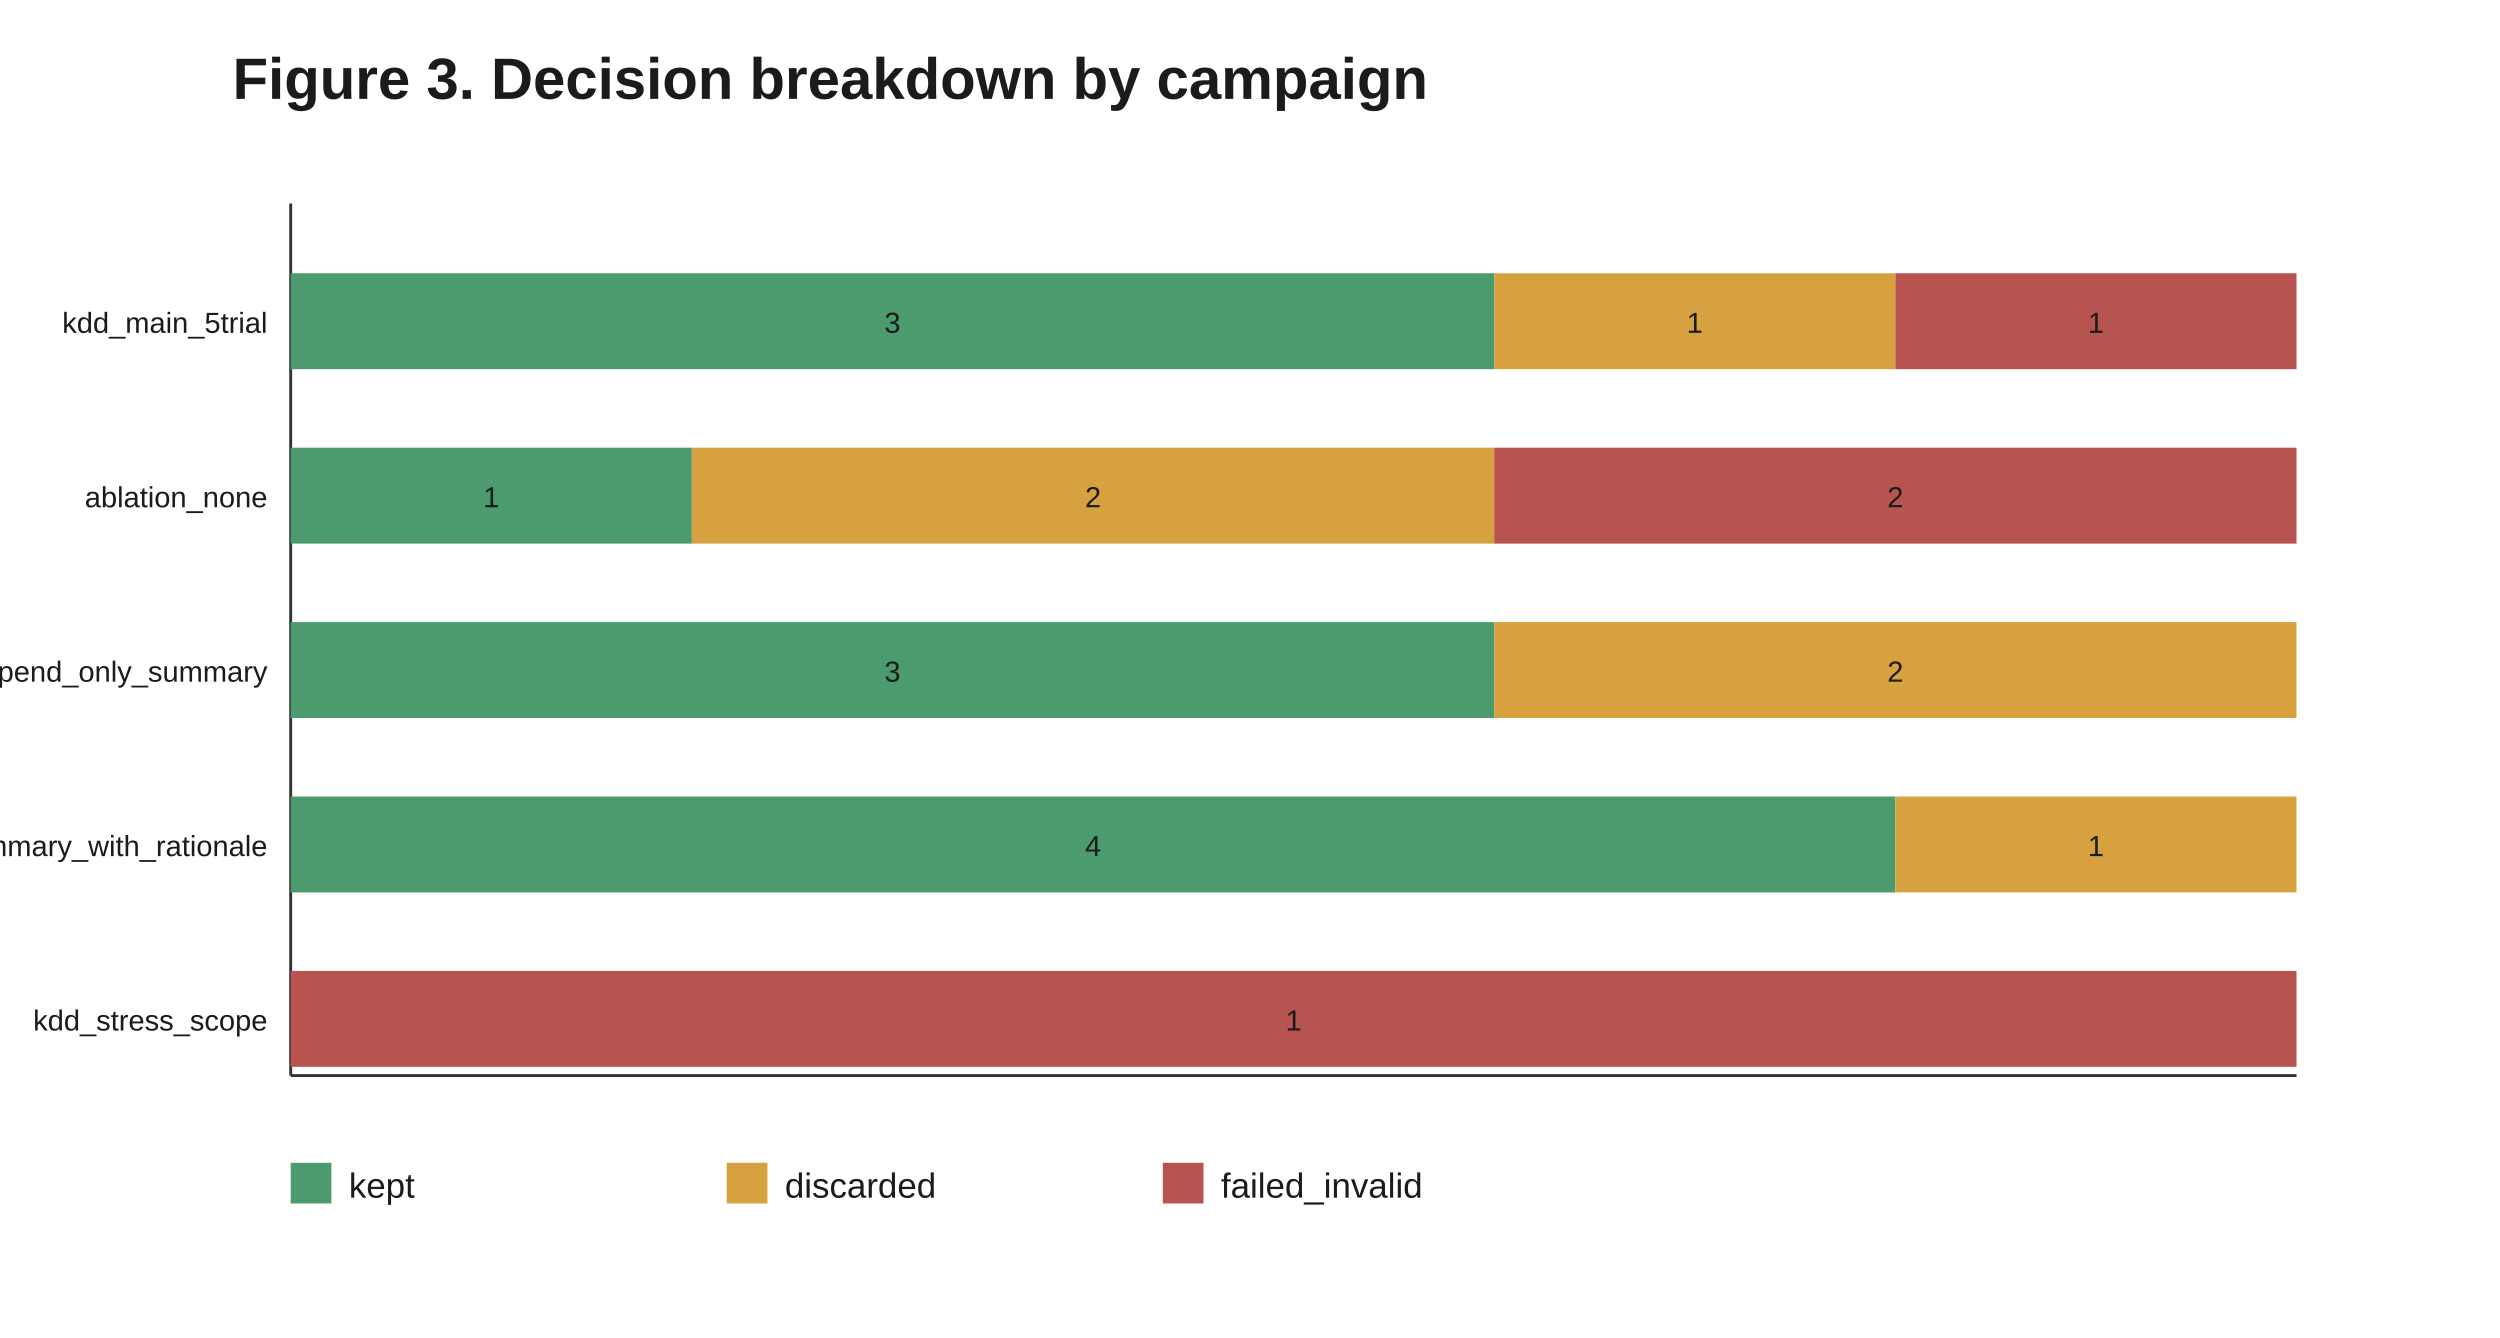
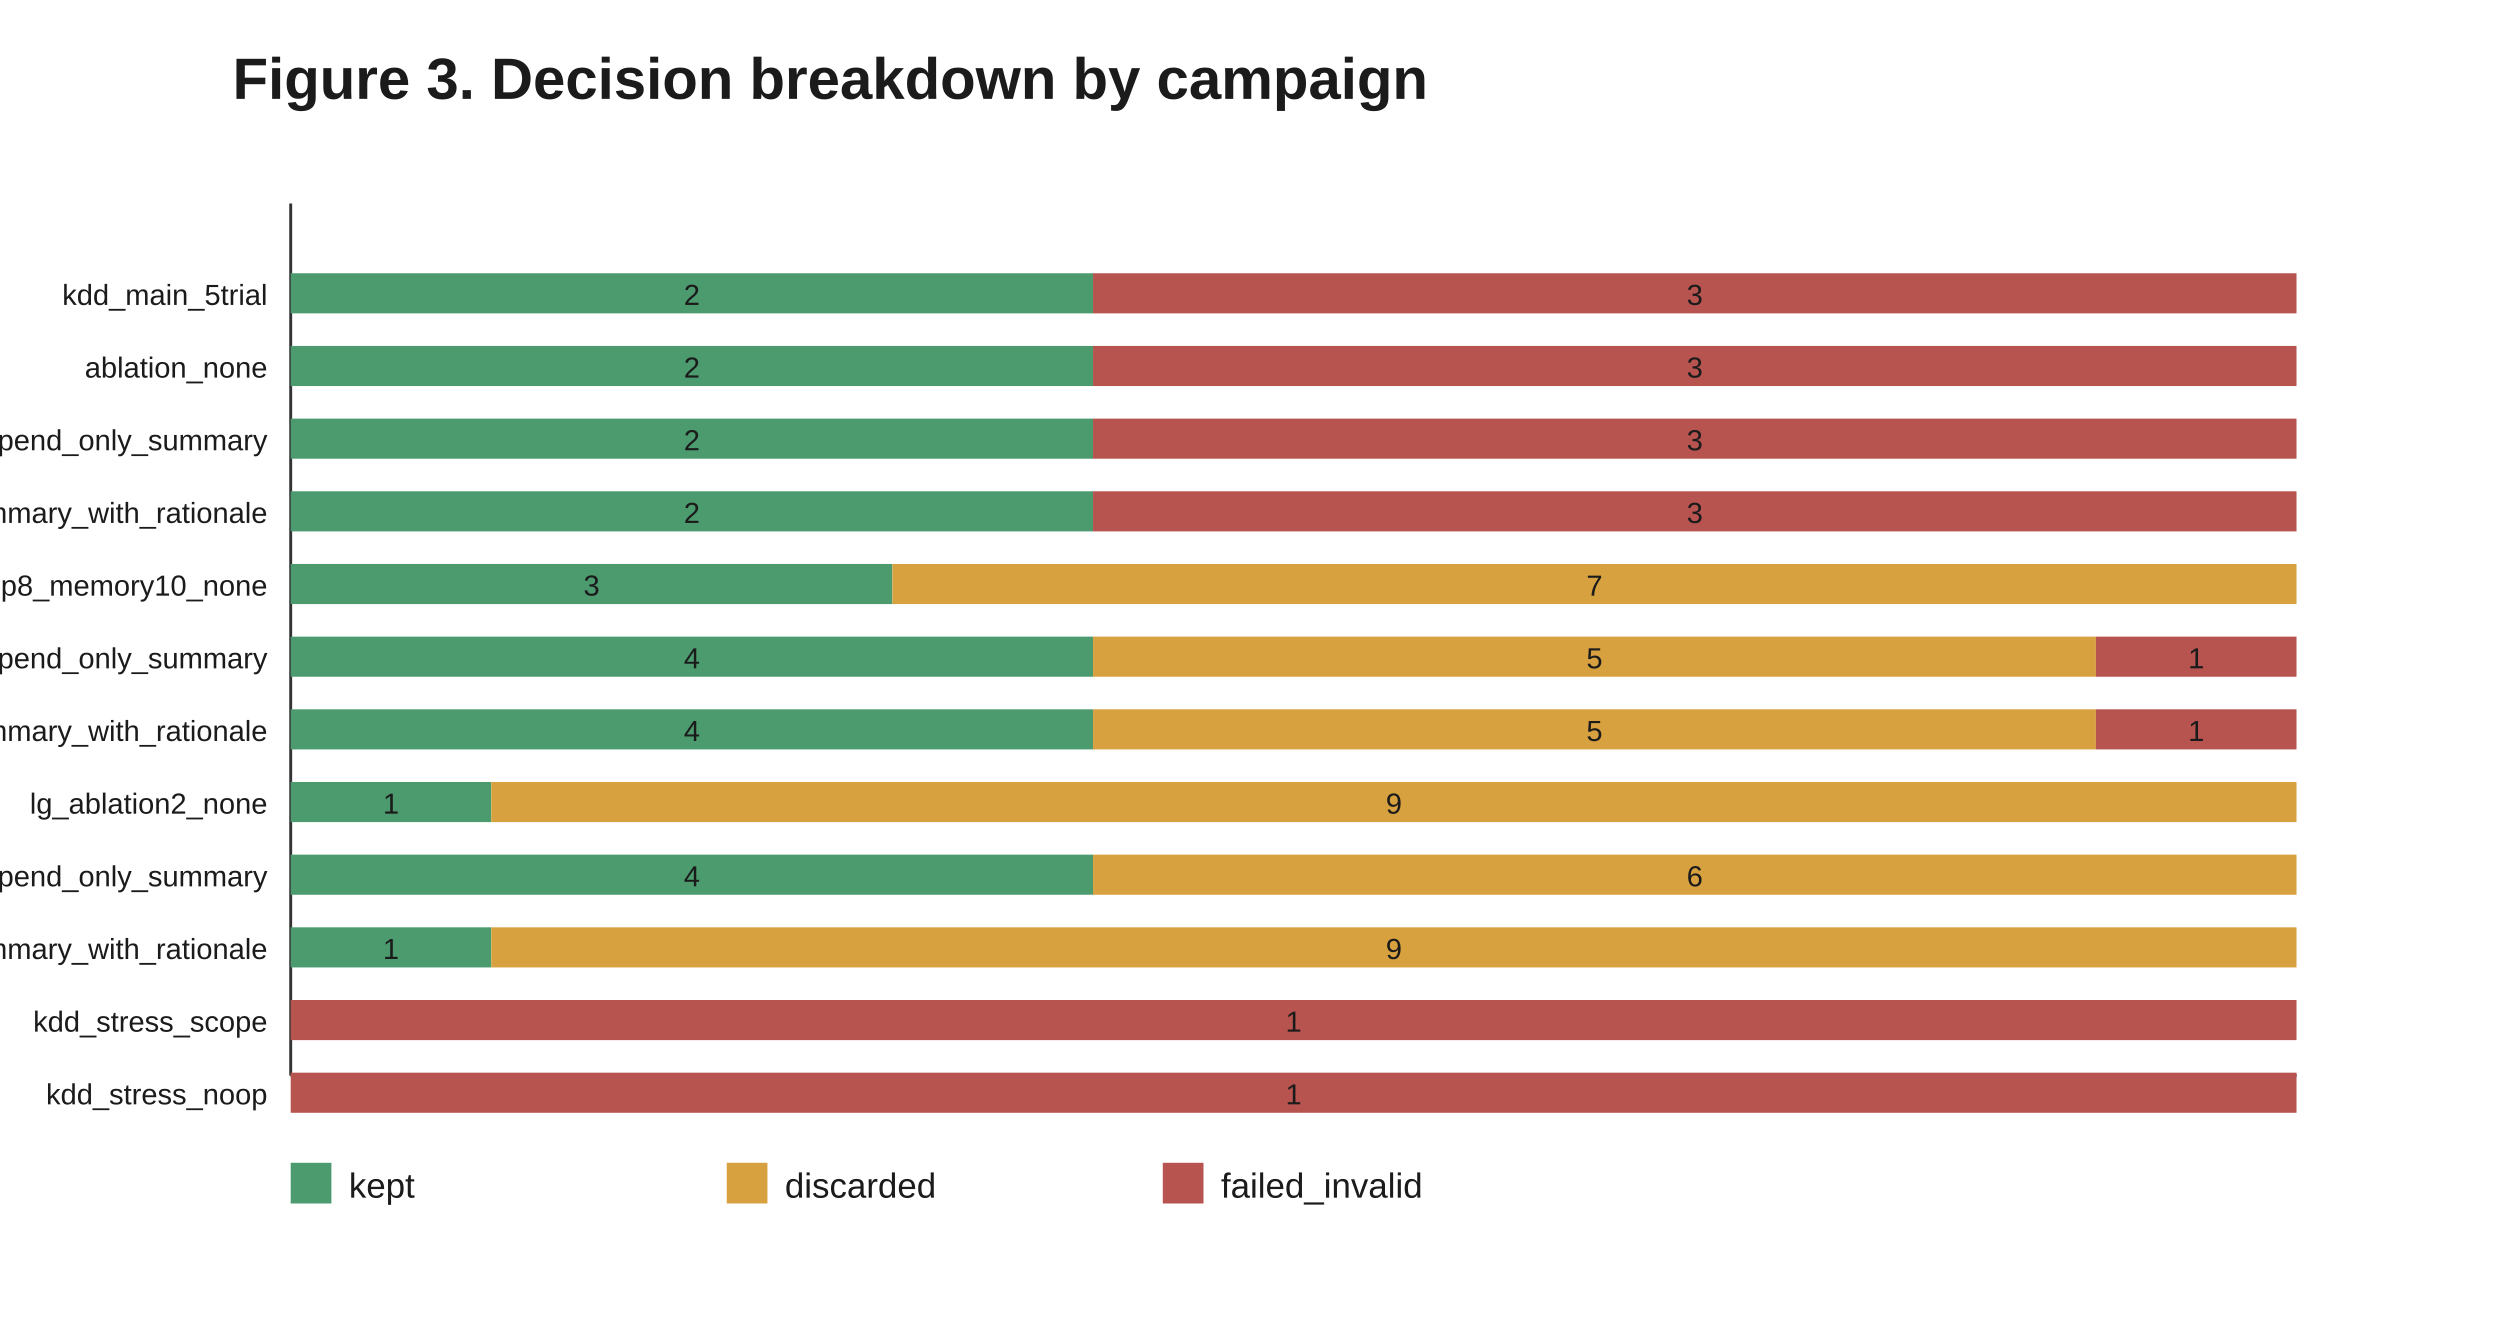
<svg xmlns="http://www.w3.org/2000/svg" width="860" height="460" viewBox="0 0 860 460" role="img">
  <style>text{font-family:Arial,sans-serif;fill:#1b1b1b}.title{font-size:20px;font-weight:700}.label{font-size:12px}.small{font-size:10px}.axis{stroke:#333;stroke-width:1}.grid{stroke:#ddd;stroke-width:1}</style>
  <text x="80" y="34" class="title">Figure 3. Decision breakdown by campaign</text>
  <line x1="100" y1="370" x2="790" y2="370" class="axis" />
  <line x1="100" y1="70" x2="100" y2="370" class="axis" />
-   <rect x="100.0" y="94.0" width="414.0" height="33.0" fill="#4b9b6f" />
-   <text x="307.0" y="114.5" text-anchor="middle" class="small">3</text>
-   <rect x="514.0" y="94.0" width="138.0" height="33.0" fill="#d8a13f" />
-   <text x="583.0" y="114.5" text-anchor="middle" class="small">1</text>
-   <rect x="652.0" y="94.0" width="138.0" height="33.0" fill="#b85450" />
-   <text x="721.0" y="114.5" text-anchor="middle" class="small">1</text>
-   <text x="92" y="114.5" text-anchor="end" class="small">kdd_main_5trial</text>
-   <rect x="100.0" y="154.0" width="138.0" height="33.0" fill="#4b9b6f" />
-   <text x="169.0" y="174.5" text-anchor="middle" class="small">1</text>
-   <rect x="238.0" y="154.0" width="276.0" height="33.0" fill="#d8a13f" />
-   <text x="376.0" y="174.5" text-anchor="middle" class="small">2</text>
-   <rect x="514.0" y="154.0" width="276.0" height="33.0" fill="#b85450" />
-   <text x="652.0" y="174.5" text-anchor="middle" class="small">2</text>
-   <text x="92" y="174.5" text-anchor="end" class="small">ablation_none</text>
-   <rect x="100.0" y="214.0" width="414.0" height="33.0" fill="#4b9b6f" />
-   <text x="307.0" y="234.5" text-anchor="middle" class="small">3</text>
-   <rect x="514.0" y="214.0" width="276.0" height="33.0" fill="#d8a13f" />
-   <text x="652.0" y="234.5" text-anchor="middle" class="small">2</text>
-   <rect x="790.0" y="214.0" width="0.0" height="33.0" fill="#b85450" />
-   <text x="92" y="234.5" text-anchor="end" class="small">ablation_append_only_summary</text>
-   <rect x="100.0" y="274.0" width="552.0" height="33.0" fill="#4b9b6f" />
-   <text x="376.0" y="294.5" text-anchor="middle" class="small">4</text>
-   <rect x="652.0" y="274.0" width="138.0" height="33.0" fill="#d8a13f" />
-   <text x="721.0" y="294.5" text-anchor="middle" class="small">1</text>
-   <rect x="790.0" y="274.0" width="0.0" height="33.0" fill="#b85450" />
-   <text x="92" y="294.5" text-anchor="end" class="small">ablation_append_only_summary_with_rationale</text>
-   <rect x="100.0" y="334.0" width="0.0" height="33.0" fill="#4b9b6f" />
-   <rect x="100.0" y="334.0" width="0.0" height="33.0" fill="#d8a13f" />
-   <rect x="100.0" y="334.0" width="690.0" height="33.0" fill="#b85450" />
-   <text x="445.0" y="354.5" text-anchor="middle" class="small">1</text>
-   <text x="92" y="354.5" text-anchor="end" class="small">kdd_stress_scope</text>
+   <rect x="100.0" y="94.0" width="276.0" height="13.8" fill="#4b9b6f" />
+   <text x="238.0" y="104.9" text-anchor="middle" class="small">2</text>
+   <rect x="376.0" y="94.0" width="0.0" height="13.8" fill="#d8a13f" />
+   <rect x="376.0" y="94.0" width="414.0" height="13.8" fill="#b85450" />
+   <text x="583.0" y="104.9" text-anchor="middle" class="small">3</text>
+   <text x="92" y="104.9" text-anchor="end" class="small">kdd_main_5trial</text>
+   <rect x="100.0" y="119.0" width="276.0" height="13.8" fill="#4b9b6f" />
+   <text x="238.0" y="129.9" text-anchor="middle" class="small">2</text>
+   <rect x="376.0" y="119.0" width="0.0" height="13.8" fill="#d8a13f" />
+   <rect x="376.0" y="119.0" width="414.0" height="13.8" fill="#b85450" />
+   <text x="583.0" y="129.9" text-anchor="middle" class="small">3</text>
+   <text x="92" y="129.9" text-anchor="end" class="small">ablation_none</text>
+   <rect x="100.0" y="144.0" width="276.0" height="13.8" fill="#4b9b6f" />
+   <text x="238.0" y="154.9" text-anchor="middle" class="small">2</text>
+   <rect x="376.0" y="144.0" width="0.0" height="13.8" fill="#d8a13f" />
+   <rect x="376.0" y="144.0" width="414.0" height="13.8" fill="#b85450" />
+   <text x="583.0" y="154.9" text-anchor="middle" class="small">3</text>
+   <text x="92" y="154.9" text-anchor="end" class="small">ablation_append_only_summary</text>
+   <rect x="100.0" y="169.0" width="276.0" height="13.8" fill="#4b9b6f" />
+   <text x="238.0" y="179.9" text-anchor="middle" class="small">2</text>
+   <rect x="376.0" y="169.0" width="0.0" height="13.8" fill="#d8a13f" />
+   <rect x="376.0" y="169.0" width="414.0" height="13.8" fill="#b85450" />
+   <text x="583.0" y="179.9" text-anchor="middle" class="small">3</text>
+   <text x="92" y="179.9" text-anchor="end" class="small">ablation_append_only_summary_with_rationale</text>
+   <rect x="100.0" y="194.0" width="207.0" height="13.8" fill="#4b9b6f" />
+   <text x="203.5" y="204.9" text-anchor="middle" class="small">3</text>
+   <rect x="307.0" y="194.0" width="483.0" height="13.8" fill="#d8a13f" />
+   <text x="548.5" y="204.9" text-anchor="middle" class="small">7</text>
+   <rect x="790.0" y="194.0" width="0.0" height="13.8" fill="#b85450" />
+   <text x="92" y="204.9" text-anchor="end" class="small">p8_memory10_none</text>
+   <rect x="100.0" y="219.0" width="276.0" height="13.8" fill="#4b9b6f" />
+   <text x="238.0" y="229.9" text-anchor="middle" class="small">4</text>
+   <rect x="376.0" y="219.0" width="345.0" height="13.8" fill="#d8a13f" />
+   <text x="548.5" y="229.9" text-anchor="middle" class="small">5</text>
+   <rect x="721.0" y="219.0" width="69.0" height="13.8" fill="#b85450" />
+   <text x="755.5" y="229.9" text-anchor="middle" class="small">1</text>
+   <text x="92" y="229.9" text-anchor="end" class="small">p8_memory10_append_only_summary</text>
+   <rect x="100.0" y="244.0" width="276.0" height="13.8" fill="#4b9b6f" />
+   <text x="238.0" y="254.9" text-anchor="middle" class="small">4</text>
+   <rect x="376.0" y="244.0" width="345.0" height="13.8" fill="#d8a13f" />
+   <text x="548.5" y="254.9" text-anchor="middle" class="small">5</text>
+   <rect x="721.0" y="244.0" width="69.0" height="13.8" fill="#b85450" />
+   <text x="755.5" y="254.9" text-anchor="middle" class="small">1</text>
+   <text x="92" y="254.9" text-anchor="end" class="small">p8_memory10_append_only_summary_with_rationale</text>
+   <rect x="100.0" y="269.0" width="69.0" height="13.8" fill="#4b9b6f" />
+   <text x="134.5" y="279.9" text-anchor="middle" class="small">1</text>
+   <rect x="169.0" y="269.0" width="621.0" height="13.8" fill="#d8a13f" />
+   <text x="479.5" y="279.9" text-anchor="middle" class="small">9</text>
+   <rect x="790.0" y="269.0" width="0.0" height="13.8" fill="#b85450" />
+   <text x="92" y="279.9" text-anchor="end" class="small">lg_ablation2_none</text>
+   <rect x="100.0" y="294.0" width="276.0" height="13.8" fill="#4b9b6f" />
+   <text x="238.0" y="304.9" text-anchor="middle" class="small">4</text>
+   <rect x="376.0" y="294.0" width="414.0" height="13.8" fill="#d8a13f" />
+   <text x="583.0" y="304.9" text-anchor="middle" class="small">6</text>
+   <rect x="790.0" y="294.0" width="0.0" height="13.8" fill="#b85450" />
+   <text x="92" y="304.9" text-anchor="end" class="small">lg_ablation2_append_only_summary</text>
+   <rect x="100.0" y="319.0" width="69.0" height="13.8" fill="#4b9b6f" />
+   <text x="134.5" y="329.9" text-anchor="middle" class="small">1</text>
+   <rect x="169.0" y="319.0" width="621.0" height="13.8" fill="#d8a13f" />
+   <text x="479.5" y="329.9" text-anchor="middle" class="small">9</text>
+   <rect x="790.0" y="319.0" width="0.0" height="13.8" fill="#b85450" />
+   <text x="92" y="329.9" text-anchor="end" class="small">lg_ablation2_append_only_summary_with_rationale</text>
+   <rect x="100.0" y="344.0" width="0.0" height="13.8" fill="#4b9b6f" />
+   <rect x="100.0" y="344.0" width="0.0" height="13.8" fill="#d8a13f" />
+   <rect x="100.0" y="344.0" width="690.0" height="13.8" fill="#b85450" />
+   <text x="445.0" y="354.9" text-anchor="middle" class="small">1</text>
+   <text x="92" y="354.9" text-anchor="end" class="small">kdd_stress_scope</text>
+   <rect x="100.0" y="369.0" width="0.0" height="13.8" fill="#4b9b6f" />
+   <rect x="100.0" y="369.0" width="0.0" height="13.8" fill="#d8a13f" />
+   <rect x="100.0" y="369.0" width="690.0" height="13.8" fill="#b85450" />
+   <text x="445.0" y="379.9" text-anchor="middle" class="small">1</text>
+   <text x="92" y="379.9" text-anchor="end" class="small">kdd_stress_noop</text>
  <rect x="100" y="400" width="14" height="14" fill="#4b9b6f" />
  <text x="120" y="412" class="label">kept</text>
  <rect x="250" y="400" width="14" height="14" fill="#d8a13f" />
  <text x="270" y="412" class="label">discarded</text>
  <rect x="400" y="400" width="14" height="14" fill="#b85450" />
  <text x="420" y="412" class="label">failed_invalid</text>
</svg>
